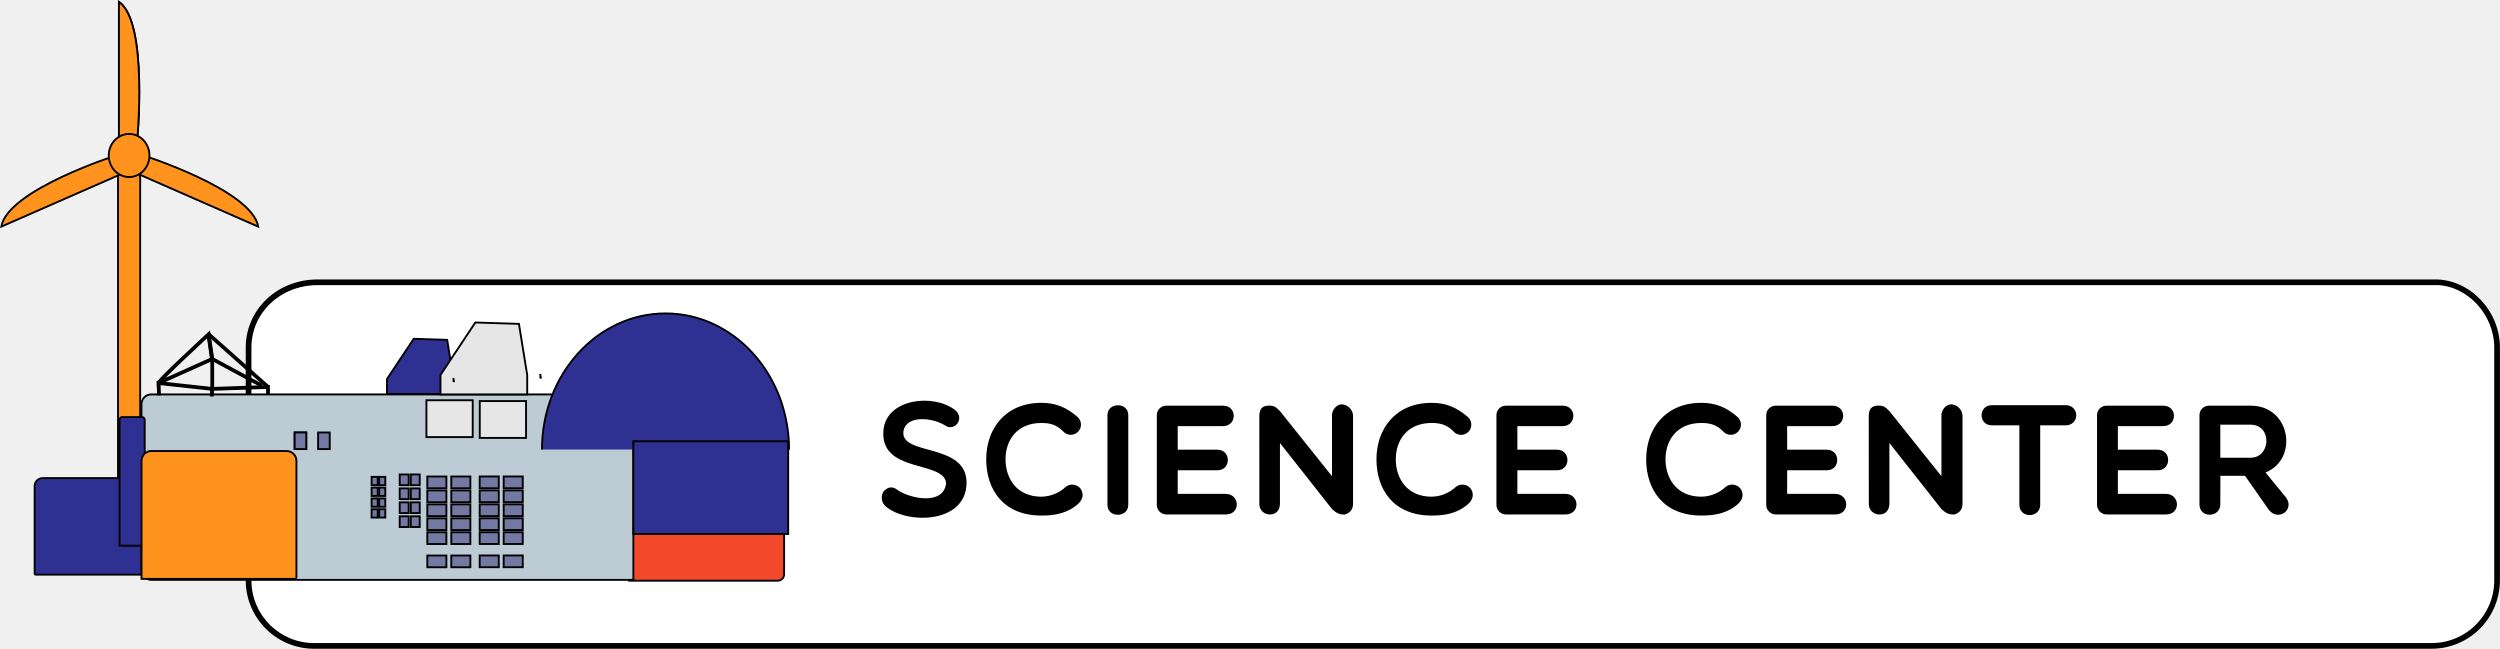
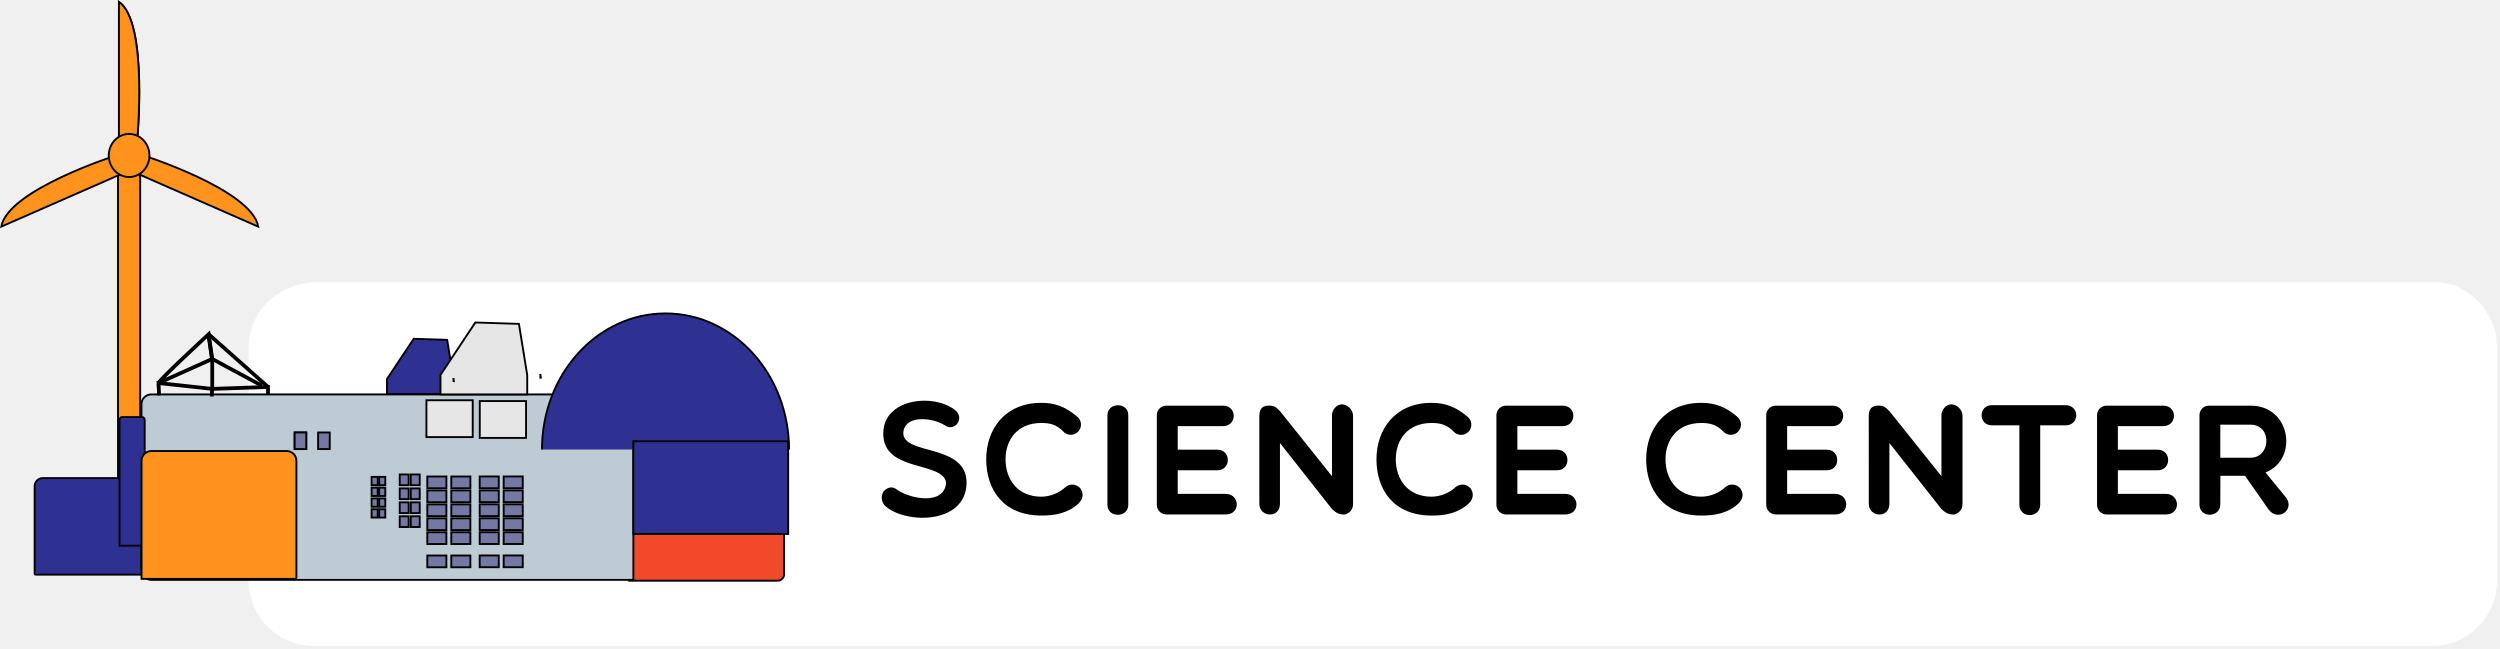
<svg xmlns="http://www.w3.org/2000/svg" id="Layer_1" data-name="Layer 1" viewBox="0 0 1319.72 342.47">
  <path d="M165.77,341a34.59,34.59,0,0,1-34.55-34.55V183.51c0-19.37,16.05-34.54,36.55-34.54H1285.68c17.34,0,32.54,16.14,32.54,34.54V306.42A34.58,34.58,0,0,1,1283.68,341Z" fill="#fff" />
-   <path d="M1285.68,150.47c16.54,0,31,15.44,31,33V306.42a33.08,33.08,0,0,1-33,33.05H165.77a33.09,33.09,0,0,1-33.05-33.05V183.51c0-18.53,15.4-33,35.05-33H1285.68m0-3H167.77c-21.83,0-38.05,16.21-38.05,36V306.42a36.15,36.15,0,0,0,36.05,36.05H1283.68a36.15,36.15,0,0,0,36-36.05V183.51c0-19.83-16.22-36-34-36Z" />
  <path d="M208.31,135.33" fill="none" stroke="#fff" stroke-linecap="round" stroke-miterlimit="10" stroke-width="16" opacity="0.9" style="isolation:isolate" />
  <path d="M194.27,153.76" fill="none" stroke="#fff" stroke-linecap="round" stroke-miterlimit="10" stroke-width="16" opacity="0.9" style="isolation:isolate" />
  <path d="M185.92,175.1" fill="none" stroke="#fff" stroke-linecap="round" stroke-miterlimit="10" stroke-width="16" opacity="0.9" style="isolation:isolate" />
  <path d="M68.15,298.58h0c-3.22,0-5.85-2.79-5.85-6.72V93.44a5.94,5.94,0,0,1,5.85-5.68h0A6.06,6.06,0,0,1,74,94V292.38A6.06,6.06,0,0,1,68.15,298.58Z" fill="#ff931e" stroke="#000" stroke-miterlimit="10" />
  <path d="M62.78,1V75.36h9.54S78.5,11.84,62.78,1Z" fill="#ff931e" stroke="#000" stroke-miterlimit="10" />
  <path d="M62.78,1V75.36h9.54S78.5,11.84,62.78,1Z" fill="#ff931e" stroke="#000" stroke-miterlimit="10" />
  <path d="M.66,119.65,65.58,91.18l-3.65-9.34S4.14,100.11.66,119.65Z" fill="#ff931e" stroke="#000" stroke-miterlimit="10" />
  <path d="M136.34,119.65,71.42,91.18l3.65-9.34S132.85,100.11,136.34,119.65Z" fill="#ff931e" stroke="#000" stroke-miterlimit="10" />
  <ellipse cx="68.15" cy="82.08" rx="10.74" ry="11.37" fill="#ff931e" stroke="#000" stroke-miterlimit="10" />
  <path d="M22.56,252.38H90.88a.6.6,0,0,1,.6.6v49.79a.6.6,0,0,1-.6.6h-72a.6.6,0,0,1-.6-.6V256.66A4.27,4.27,0,0,1,22.56,252.38Z" fill="#2e3192" stroke="#000" stroke-miterlimit="10" />
  <path d="M332.14,274.08h78.42a3.36,3.36,0,0,1,3.36,3.36v25.74a3.36,3.36,0,0,1-3.36,3.36H332.14a0,0,0,0,1,0,0V274.08a0,0,0,0,1,0,0Z" fill="#f14929" stroke="#000" stroke-miterlimit="10" />
  <path d="M79.86,208.21H329.16a5.18,5.18,0,0,1,5.18,5.18v92.71a0,0,0,0,1,0,0H79.86a5.18,5.18,0,0,1-5.18-5.18V213.38A5.18,5.18,0,0,1,79.86,208.21Z" fill="#bdccd4" stroke="#000" stroke-miterlimit="10" />
  <path d="M286.1,237.32c0-39.7,29.19-71.87,65.21-71.87s65.22,32.17,65.22,71.87" fill="#2e3192" stroke="#000" stroke-miterlimit="10" />
  <rect x="334.34" y="232.94" width="81.74" height="48.94" fill="#2e3192" stroke="#000" stroke-miterlimit="10" />
  <polygon points="239.42 200.21 239.42 207.98 204.28 207.98 204.28 200.08 218.4 178.84 236.05 179.4 239.4 200.08 239.42 200.21" fill="#2e3192" stroke="#000" stroke-miterlimit="10" />
  <polygon points="285.27 197.91 285.27 198.08 285.25 197.91 285.27 197.91" fill="#888db1" stroke="#000" stroke-miterlimit="10" />
  <polygon points="278.32 198.08 278.32 208.21 232.53 208.21 232.53 197.91 250.93 170.24 273.93 170.97 278.3 197.91 278.32 198.08" fill="#e6e6e6" stroke="#000" stroke-miterlimit="10" />
  <polygon points="285.49 199.37 285.27 199.37 285.27 198.08 285.49 199.37" fill="#888db1" stroke="#000" stroke-miterlimit="10" />
  <polygon points="239.42 200.08 239.42 200.21 239.4 200.08 239.42 200.08" fill="#888db1" stroke="#000" stroke-miterlimit="10" />
  <polygon points="239.58 201.2 239.42 201.19 239.42 200.21 239.58 201.2" fill="#888db1" stroke="#000" stroke-miterlimit="10" />
  <path d="M64.48,220.16H75a1.38,1.38,0,0,1,1.38,1.38V288a.07.07,0,0,1-.07.07H63.11a0,0,0,0,1,0,0V221.54a1.38,1.38,0,0,1,1.38-1.38Z" fill="#2e3192" stroke="#000" stroke-miterlimit="10" />
  <polyline points="83.97 208.72 83.69 202.2 112.04 205.29 141.48 204.26 141.48 208.04" fill="none" stroke="#000" stroke-miterlimit="10" stroke-width="2" />
  <polyline points="111.77 209.32 112.04 204.51 112.04 190.43 110.14 177.38" fill="none" stroke="#000" stroke-miterlimit="10" stroke-width="2" />
  <path d="M112,189.49,83.69,202.2c0-1.38,26.45-25.76,26.45-25.76l1.9,13.05,26.17,14.08" fill="none" stroke="#000" stroke-miterlimit="10" stroke-width="2" />
  <line x1="141.48" y1="204.26" x2="110.14" y2="176.44" fill="none" stroke="#000" stroke-miterlimit="10" stroke-width="2" />
  <path d="M79.87,238.09H151.3a5.18,5.18,0,0,1,5.18,5.18V304.8a.77.77,0,0,1-.77.77h-81a0,0,0,0,1,0,0V243.26A5.18,5.18,0,0,1,79.87,238.09Z" fill="#ff931e" stroke="#000" stroke-miterlimit="10" />
  <rect x="225.1" y="211.29" width="24.44" height="19.45" fill="#e6e6e6" stroke="#000" stroke-miterlimit="10" />
  <rect x="253.26" y="211.72" width="24.44" height="19.45" fill="#e6e6e6" stroke="#000" stroke-miterlimit="10" />
  <rect x="155.54" y="228.3" width="6.13" height="8.76" fill="#7379a3" stroke="#000" stroke-miterlimit="10" />
  <rect x="155.54" y="228.3" width="6.13" height="8.76" fill="#7379a3" stroke="#000" stroke-miterlimit="10" />
  <rect x="167.93" y="228.3" width="6.13" height="8.76" fill="#7379a3" stroke="#000" stroke-miterlimit="10" />
  <rect x="211" y="250.46" width="4.72" height="5.67" fill="#7379a3" stroke="#000" stroke-miterlimit="10" />
  <rect x="216.84" y="250.46" width="4.72" height="5.67" fill="#7379a3" stroke="#000" stroke-miterlimit="10" />
  <rect x="211" y="257.82" width="4.72" height="5.67" fill="#7379a3" stroke="#000" stroke-miterlimit="10" />
  <rect x="216.84" y="257.82" width="4.72" height="5.67" fill="#7379a3" stroke="#000" stroke-miterlimit="10" />
  <rect x="216.84" y="265.18" width="4.72" height="5.67" fill="#7379a3" stroke="#000" stroke-miterlimit="10" />
  <rect x="216.84" y="272.54" width="4.72" height="5.67" fill="#7379a3" stroke="#000" stroke-miterlimit="10" />
  <rect x="211" y="265.18" width="4.72" height="5.67" fill="#7379a3" stroke="#000" stroke-miterlimit="10" />
  <rect x="211" y="272.54" width="4.72" height="5.67" fill="#7379a3" stroke="#000" stroke-miterlimit="10" />
  <rect x="196.16" y="251.73" width="3.23" height="4.39" fill="#7379a3" stroke="#000" stroke-miterlimit="10" />
  <rect x="200.16" y="251.73" width="3.23" height="4.39" fill="#7379a3" stroke="#000" stroke-miterlimit="10" />
  <rect x="196.16" y="257.42" width="3.23" height="4.39" fill="#7379a3" stroke="#000" stroke-miterlimit="10" />
  <rect x="200.16" y="257.42" width="3.23" height="4.39" fill="#7379a3" stroke="#000" stroke-miterlimit="10" />
  <rect x="200.16" y="263.12" width="3.23" height="4.39" fill="#7379a3" stroke="#000" stroke-miterlimit="10" />
  <rect x="200.16" y="268.82" width="3.23" height="4.39" fill="#7379a3" stroke="#000" stroke-miterlimit="10" />
  <rect x="196.16" y="263.12" width="3.23" height="4.39" fill="#7379a3" stroke="#000" stroke-miterlimit="10" />
  <rect x="196.16" y="268.82" width="3.23" height="4.39" fill="#7379a3" stroke="#000" stroke-miterlimit="10" />
  <rect x="225.57" y="251.54" width="10.07" height="6.21" fill="#7379a3" stroke="#000" stroke-miterlimit="10" />
  <rect x="225.57" y="258.9" width="10.07" height="6.21" fill="#7379a3" stroke="#000" stroke-miterlimit="10" />
  <rect x="225.57" y="266.26" width="10.07" height="6.21" fill="#7379a3" stroke="#000" stroke-miterlimit="10" />
  <rect x="238.23" y="251.54" width="10.07" height="6.21" fill="#7379a3" stroke="#000" stroke-miterlimit="10" />
  <rect x="238.23" y="258.9" width="10.07" height="6.21" fill="#7379a3" stroke="#000" stroke-miterlimit="10" />
  <rect x="238.23" y="266.26" width="10.07" height="6.21" fill="#7379a3" stroke="#000" stroke-miterlimit="10" />
  <rect x="238.23" y="273.62" width="10.07" height="6.21" fill="#7379a3" stroke="#000" stroke-miterlimit="10" />
  <rect x="225.57" y="273.62" width="10.07" height="6.21" fill="#7379a3" stroke="#000" stroke-miterlimit="10" />
  <rect x="225.57" y="280.98" width="10.07" height="6.21" fill="#7379a3" stroke="#000" stroke-miterlimit="10" />
  <rect x="238.23" y="280.98" width="10.07" height="6.21" fill="#7379a3" stroke="#000" stroke-miterlimit="10" />
  <rect x="238.23" y="293.25" width="10.07" height="6.21" fill="#7379a3" stroke="#000" stroke-miterlimit="10" />
  <rect x="225.57" y="293.25" width="10.07" height="6.21" fill="#7379a3" stroke="#000" stroke-miterlimit="10" />
  <rect x="253.22" y="251.52" width="10.07" height="6.21" fill="#7379a3" stroke="#000" stroke-miterlimit="10" />
  <rect x="253.22" y="258.88" width="10.07" height="6.21" fill="#7379a3" stroke="#000" stroke-miterlimit="10" />
  <rect x="253.22" y="266.24" width="10.07" height="6.21" fill="#7379a3" stroke="#000" stroke-miterlimit="10" />
  <rect x="265.88" y="251.52" width="10.07" height="6.21" fill="#7379a3" stroke="#000" stroke-miterlimit="10" />
  <rect x="265.88" y="258.88" width="10.07" height="6.21" fill="#7379a3" stroke="#000" stroke-miterlimit="10" />
  <rect x="265.88" y="266.24" width="10.07" height="6.21" fill="#7379a3" stroke="#000" stroke-miterlimit="10" />
  <rect x="265.88" y="273.6" width="10.07" height="6.21" fill="#7379a3" stroke="#000" stroke-miterlimit="10" />
  <rect x="253.22" y="273.6" width="10.07" height="6.21" fill="#7379a3" stroke="#000" stroke-miterlimit="10" />
  <rect x="253.22" y="280.96" width="10.07" height="6.21" fill="#7379a3" stroke="#000" stroke-miterlimit="10" />
  <rect x="265.88" y="280.96" width="10.07" height="6.21" fill="#7379a3" stroke="#000" stroke-miterlimit="10" />
  <rect x="265.88" y="293.22" width="10.07" height="6.21" fill="#7379a3" stroke="#000" stroke-miterlimit="10" />
  <rect x="253.22" y="293.22" width="10.07" height="6.21" fill="#7379a3" stroke="#000" stroke-miterlimit="10" />
  <path d="M466.41,226.6c1.91-16.1,26.23-19,37.68-10.21,5.65,4.56-.33,11.78-5.31,8.13-6.14-3.9-20.08-5.72-21.83,2.91-2.24,13.61,33.86,5.81,33.28,27.88-.58,21.08-31.12,21.58-42.57,12.12a6.13,6.13,0,0,1-1.16-8.13c2.15-2.16,4.56-2.91,7.38-.58,6.81,4.64,24.32,8.13,25.56-3.66C498.37,242.78,463.84,250.17,466.41,226.6Z" />
  <path d="M520.61,242.45c0-16,10-29.8,29.13-29.8,7.22,0,13,2.16,19,7.39a5.38,5.38,0,1,1-7.39,7.8c-3.4-3.57-6.89-4.56-11.62-4.56-12.78,0-18.92,9-18.92,19.17,0,10.29,6.06,19.75,18.92,19.75a19.35,19.35,0,0,0,13-5.31,5.58,5.58,0,0,1,7.63,1c1.33,1.82,2,4.89-.91,7.8-5.81,5.39-12.78,6.47-19.67,6.47C529.66,272.16,520.61,258.47,520.61,242.45Z" />
  <path d="M584.6,219.13c0-6.81,11-7.06,11,0v47.39c0,6.89-11,7.05-11,0Z" />
  <path d="M615.81,271.58a5.07,5.07,0,0,1-5.14-5.15V219.29a5,5,0,0,1,5.14-5.14h29.8c7.63,0,7.46,10.79,0,10.79H621.7v12.45h20.92c7.38,0,7.38,10.87,0,10.87H621.7v12.45H647c7.55,0,8.13,10.87,0,10.87Z" />
  <path d="M664.78,220c0-3,.66-5.89,5-5.89,3,0,3.65.74,5.89,2.9l27.47,34.36v-32.2c0-2.74,2.41-5.73,5.23-5.73a6.32,6.32,0,0,1,5.89,5.73v46.72c0,3.65-2.24,5.07-4.39,5.73-2.91,0-4.32-.66-6.73-2.9l-27.47-34.86v32c0,3.65-2.24,5.73-5.23,5.73a5.47,5.47,0,0,1-5.64-5.73Z" />
  <path d="M726.62,242.45c0-16,10-29.8,29.13-29.8,7.22,0,12.94,2.16,19,7.39a5.38,5.38,0,1,1-7.38,7.8c-3.41-3.57-6.89-4.56-11.62-4.56-12.79,0-18.93,9-18.93,19.17,0,10.29,6.06,19.75,18.93,19.75a19.31,19.31,0,0,0,12.94-5.31,5.59,5.59,0,0,1,7.64,1c1.33,1.82,2,4.89-.91,7.8-5.81,5.39-12.79,6.47-19.67,6.47C735.66,272.16,726.62,258.47,726.62,242.45Z" />
  <path d="M795.09,271.58a5.07,5.07,0,0,1-5.15-5.15V219.29a5,5,0,0,1,5.15-5.14h29.79c7.64,0,7.47,10.79,0,10.79H801v12.45H821.9c7.38,0,7.38,10.87,0,10.87H801v12.45h25.31c7.56,0,8.14,10.87,0,10.87Z" />
  <path d="M869,242.45c0-16,10-29.8,29.13-29.8,7.22,0,13,2.16,19,7.39a5.38,5.38,0,1,1-7.39,7.8c-3.4-3.57-6.89-4.56-11.62-4.56-12.78,0-18.92,9-18.92,19.17,0,10.29,6.06,19.75,18.92,19.75a19.35,19.35,0,0,0,13-5.31,5.58,5.58,0,0,1,7.63,1c1.33,1.82,2,4.89-.91,7.8-5.81,5.39-12.78,6.47-19.67,6.47C878.09,272.16,869,258.47,869,242.45Z" />
  <path d="M937.52,271.58a5.07,5.07,0,0,1-5.15-5.15V219.29a5,5,0,0,1,5.15-5.14h29.79c7.64,0,7.47,10.79,0,10.79h-23.9v12.45h20.91c7.39,0,7.39,10.87,0,10.87H943.41v12.45h25.31c7.55,0,8.13,10.87,0,10.87Z" />
  <path d="M986.49,220c0-3,.66-5.89,5-5.89,3,0,3.66.74,5.9,2.9l27.47,34.36v-32.2c0-2.74,2.4-5.73,5.23-5.73a6.32,6.32,0,0,1,5.89,5.73v46.72c0,3.65-2.24,5.07-4.4,5.73-2.9,0-4.32-.66-6.72-2.9l-27.47-34.86v32c0,3.65-2.24,5.73-5.23,5.73a5.47,5.47,0,0,1-5.64-5.73Z" />
  <path d="M1066,224.52h-14.53c-7.22,0-7.22-10.62,0-10.62h39.26a5.31,5.31,0,1,1,0,10.62H1077v41.91c0,7.22-11,7.39-11,0Z" />
  <path d="M1112.15,271.58a5.07,5.07,0,0,1-5.15-5.15V219.29a5,5,0,0,1,5.15-5.14h29.79c7.64,0,7.47,10.79,0,10.79H1118v12.45H1139c7.39,0,7.39,10.87,0,10.87H1118v12.45h25.31c7.55,0,8.13,10.87,0,10.87Z" />
  <path d="M1172.07,266.19c0,7.22-11,7.46-11,.16V219.21a5,5,0,0,1,5-5.06h22.08c21.08,0,25.39,28.22,7.8,35.27l11,13.45c4.31,6.39-4.32,12.53-9.3,6.22l-12.53-17.93h-13Zm0-24.57h16c10.79,0,11.45-17.43,0-17.43h-16Z" />
</svg>
